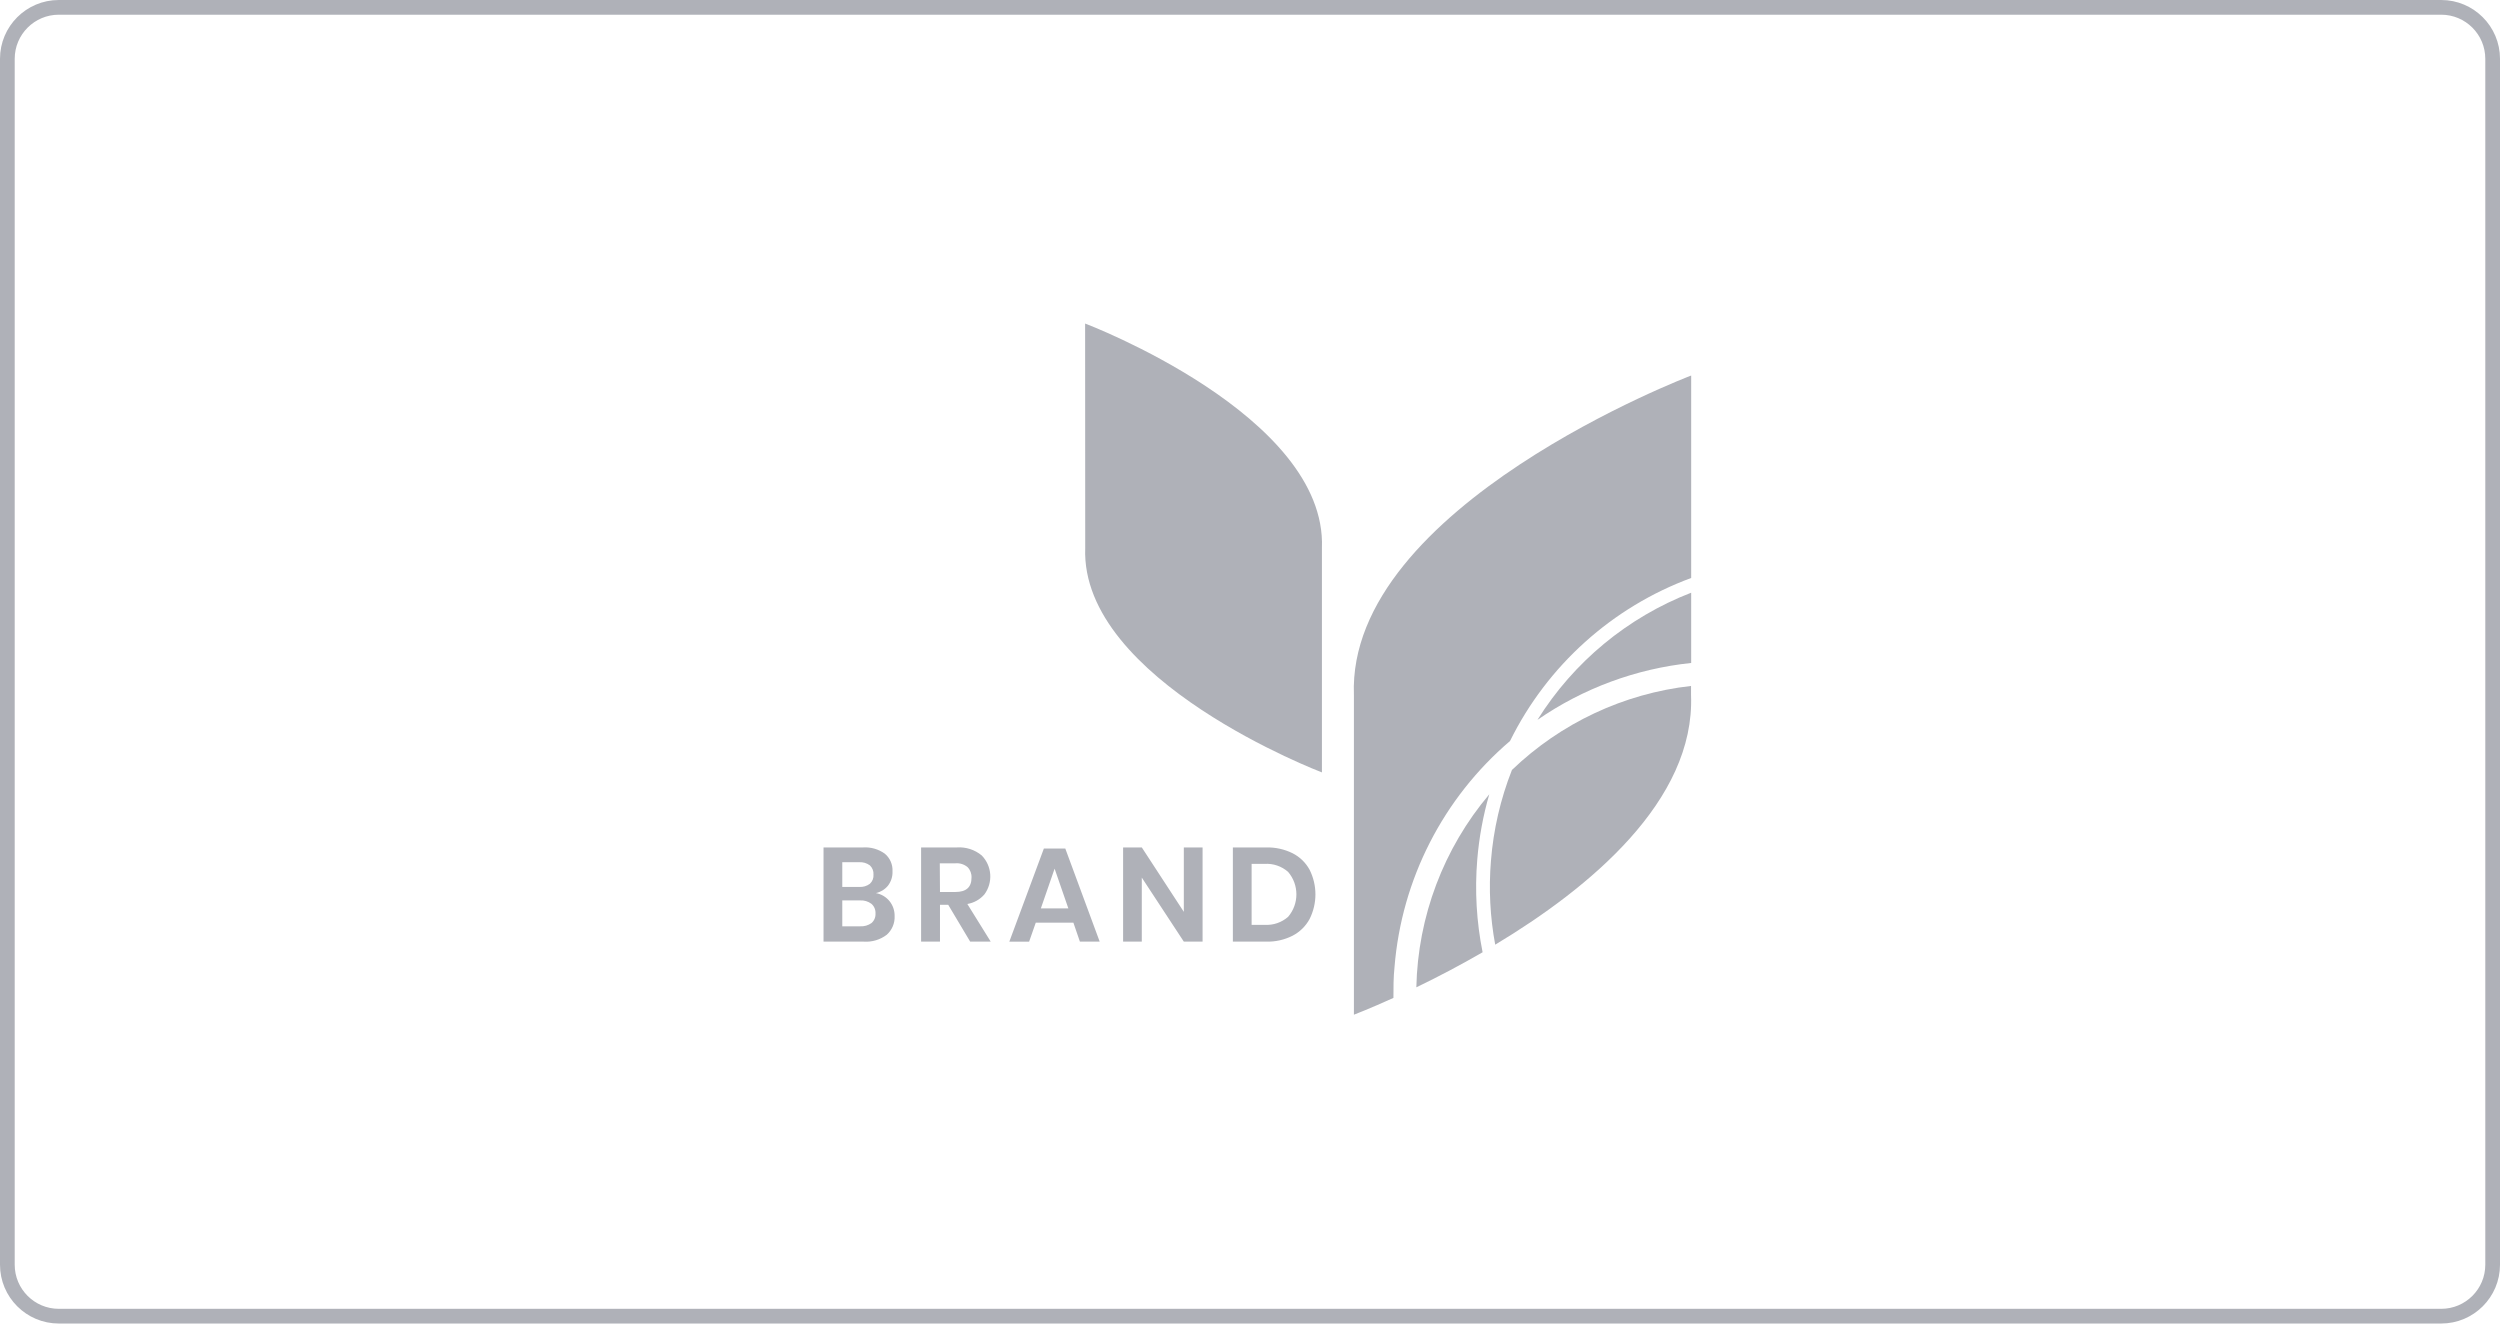
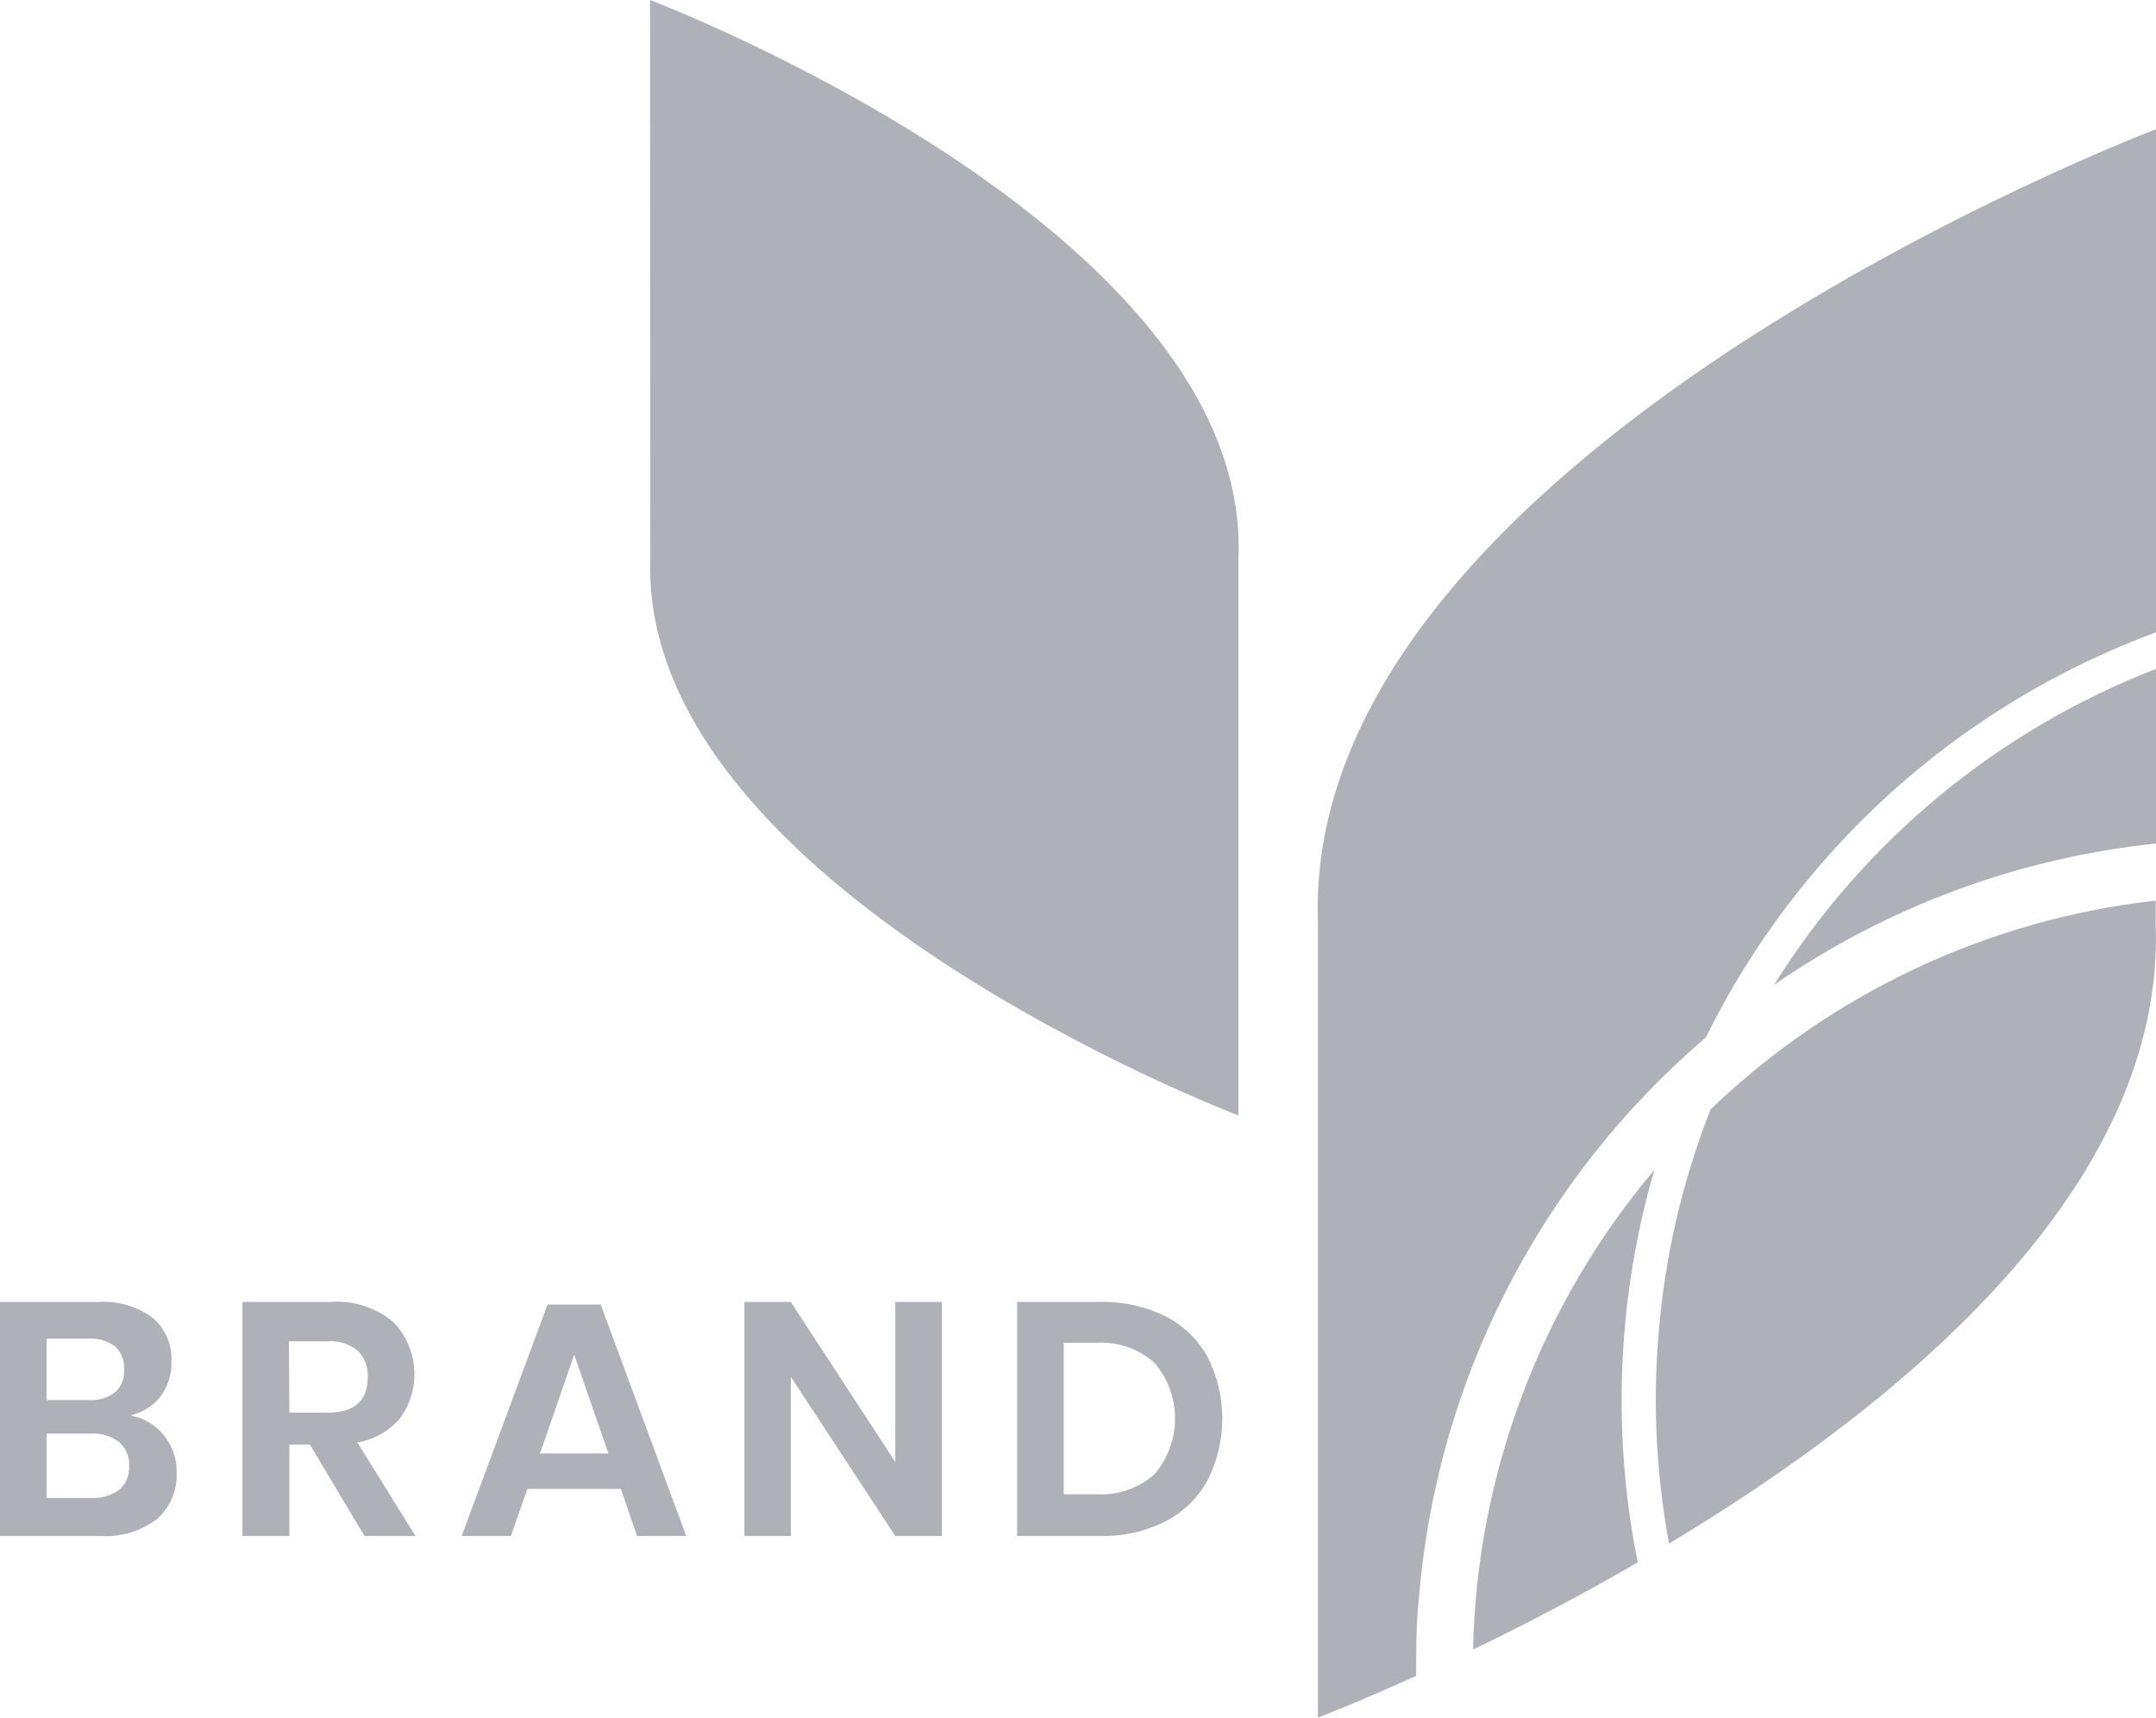
- <svg xmlns="http://www.w3.org/2000/svg" width="170" height="90" fill="none">
-   <rect x=".5" y=".5" width="169" height="89" rx="3.5" stroke="#AFB1B8" />
-   <path d="M60.488 61.278c.23.285.352.643.346 1.01a1.604 1.604 0 01-.537 1.277c-.446.339-1 .504-1.558.466H56v-6.405h2.683a2.284 2.284 0 011.487.426 1.463 1.463 0 01.52 1.198c.016.353-.095.7-.311.98-.209.254-.496.43-.817.5.364.067.692.26.926.548zm-3.213-.967h1.147c.26.02.519-.056.729-.213a.761.761 0 00.246-.626.787.787 0 00-.243-.625 1.106 1.106 0 00-.751-.216h-1.128v1.68zm1.988 2.456a.796.796 0 00.271-.65.81.81 0 00-.277-.658 1.18 1.18 0 00-.78-.231h-1.202v1.761h1.218c.274.016.546-.062.77-.222zM65.972 64.031l-1.492-2.503h-.561v2.503h-1.284v-6.405h2.43a2.39 2.39 0 011.693.545 2.047 2.047 0 01.18 2.65c-.3.345-.709.575-1.159.65l1.59 2.56h-1.397zm-2.053-3.376h1.05c.73 0 1.094-.323 1.094-.97a.956.956 0 00-.268-.72 1.135 1.135 0 00-.826-.26h-1.063l.013 1.95zM72.99 62.742h-2.558l-.452 1.29h-1.346l2.35-6.334h1.455l2.34 6.333h-1.346l-.442-1.289zm-.342-.97l-.935-2.703-.935 2.703h1.87zM81.776 64.031H80.5l-2.858-4.355v4.355h-1.271v-6.405h1.272l2.857 4.38v-4.38h1.275v6.405zM89.05 62.498a2.757 2.757 0 01-1.153 1.13c-.555.281-1.171.42-1.792.403h-2.27v-6.405h2.27a3.816 3.816 0 011.791.395c.488.246.89.636 1.154 1.117a3.736 3.736 0 010 3.36zm-1.459-.153a2.352 2.352 0 000-3.057 2.21 2.21 0 00-1.595-.545h-.886v4.146h.886a2.21 2.21 0 001.595-.544zM73.788 22s16.452 6.236 16.103 15.26v15.263s-16.44-6.24-16.096-15.263L73.788 22zM104.548 48.95A22.483 22.483 0 01115 45.082v-4.778a21.46 21.46 0 00-10.452 8.646z" fill="#AFB1B8" />
-   <path d="M102.681 50.389A22.383 22.383 0 01115 39.303V25.536s-23.43 8.883-22.934 21.733V69s1.044-.397 2.687-1.142c0-.695 0-1.395.074-2.1a22.605 22.605 0 017.854-15.369z" fill="#AFB1B8" />
-   <path d="M100.453 58.462c.123-1.507.397-2.998.819-4.45a21.041 21.041 0 00-4.961 13.126 67.977 67.977 0 004.506-2.384 22.554 22.554 0 01-.364-6.292zM101.384 58.54a21.594 21.594 0 00.29 5.698c6.401-3.846 13.594-9.788 13.317-16.968v-.626a20.971 20.971 0 00-12.179 5.713 21.513 21.513 0 00-1.428 6.183z" fill="#AFB1B8" />
+ <svg xmlns="http://www.w3.org/2000/svg" width="59" height="47" fill="none">
+   <path d="M4.488 39.278c.23.285.352.643.346 1.01a1.604 1.604 0 01-.536 1.277c-.447.339-1 .504-1.559.466H0v-6.405h2.683a2.284 2.284 0 011.487.426 1.464 1.464 0 01.52 1.198c.016.353-.095.7-.311.98-.209.254-.496.43-.817.5.363.067.692.26.926.548zm-3.213-.967H2.42c.261.02.52-.056.73-.213a.761.761 0 00.246-.626.788.788 0 00-.243-.625 1.106 1.106 0 00-.751-.216H1.275v1.68zm1.988 2.456a.796.796 0 00.271-.65.81.81 0 00-.277-.658 1.18 1.18 0 00-.78-.231H1.276v1.761h1.218c.274.016.546-.062.77-.222zM9.973 42.031L8.48 39.528h-.561v2.503H6.635v-6.405h2.43a2.39 2.39 0 011.693.545 2.047 2.047 0 01.18 2.65c-.3.345-.709.575-1.159.65l1.59 2.56H9.973zm-2.054-3.376h1.05c.73 0 1.094-.323 1.094-.97a.956.956 0 00-.268-.72 1.135 1.135 0 00-.826-.26H7.906l.013 1.95zM16.99 40.742h-2.558l-.452 1.29h-1.346l2.35-6.334h1.455l2.34 6.333h-1.346l-.442-1.289zm-.342-.97l-.935-2.703-.935 2.703h1.87zM25.776 42.031H24.5l-2.858-4.355v4.355h-1.271v-6.405h1.271l2.858 4.38v-4.38h1.275v6.405zM33.05 40.498a2.757 2.757 0 01-1.153 1.13c-.555.281-1.171.42-1.792.403h-2.27v-6.405h2.27a3.816 3.816 0 011.791.395c.488.246.89.636 1.154 1.117a3.736 3.736 0 010 3.36zm-1.459-.153a2.352 2.352 0 000-3.057 2.21 2.21 0 00-1.596-.545h-.885v4.146h.886a2.21 2.21 0 001.595-.544zM17.788 0S34.24 6.236 33.892 15.26v15.263s-16.44-6.24-16.096-15.263L17.788 0zM48.547 26.95A22.486 22.486 0 0159 23.082v-4.778a21.467 21.467 0 00-10.453 8.646z" fill="#AFB1B8" />
+   <path d="M46.68 28.389A22.382 22.382 0 0159 17.303V3.536s-23.43 8.883-22.934 21.733V47s1.044-.397 2.687-1.142c0-.695 0-1.395.074-2.1a22.606 22.606 0 017.854-15.369z" fill="#AFB1B8" />
+   <path d="M44.453 36.462c.123-1.507.397-2.998.82-4.45a21.04 21.04 0 00-4.962 13.126 68.028 68.028 0 004.506-2.384 22.573 22.573 0 01-.364-6.292zM45.384 36.54a21.58 21.58 0 00.29 5.698c6.401-3.846 13.594-9.788 13.317-16.968v-.626a20.972 20.972 0 00-12.18 5.713 21.492 21.492 0 00-1.427 6.183z" fill="#AFB1B8" />
</svg>
